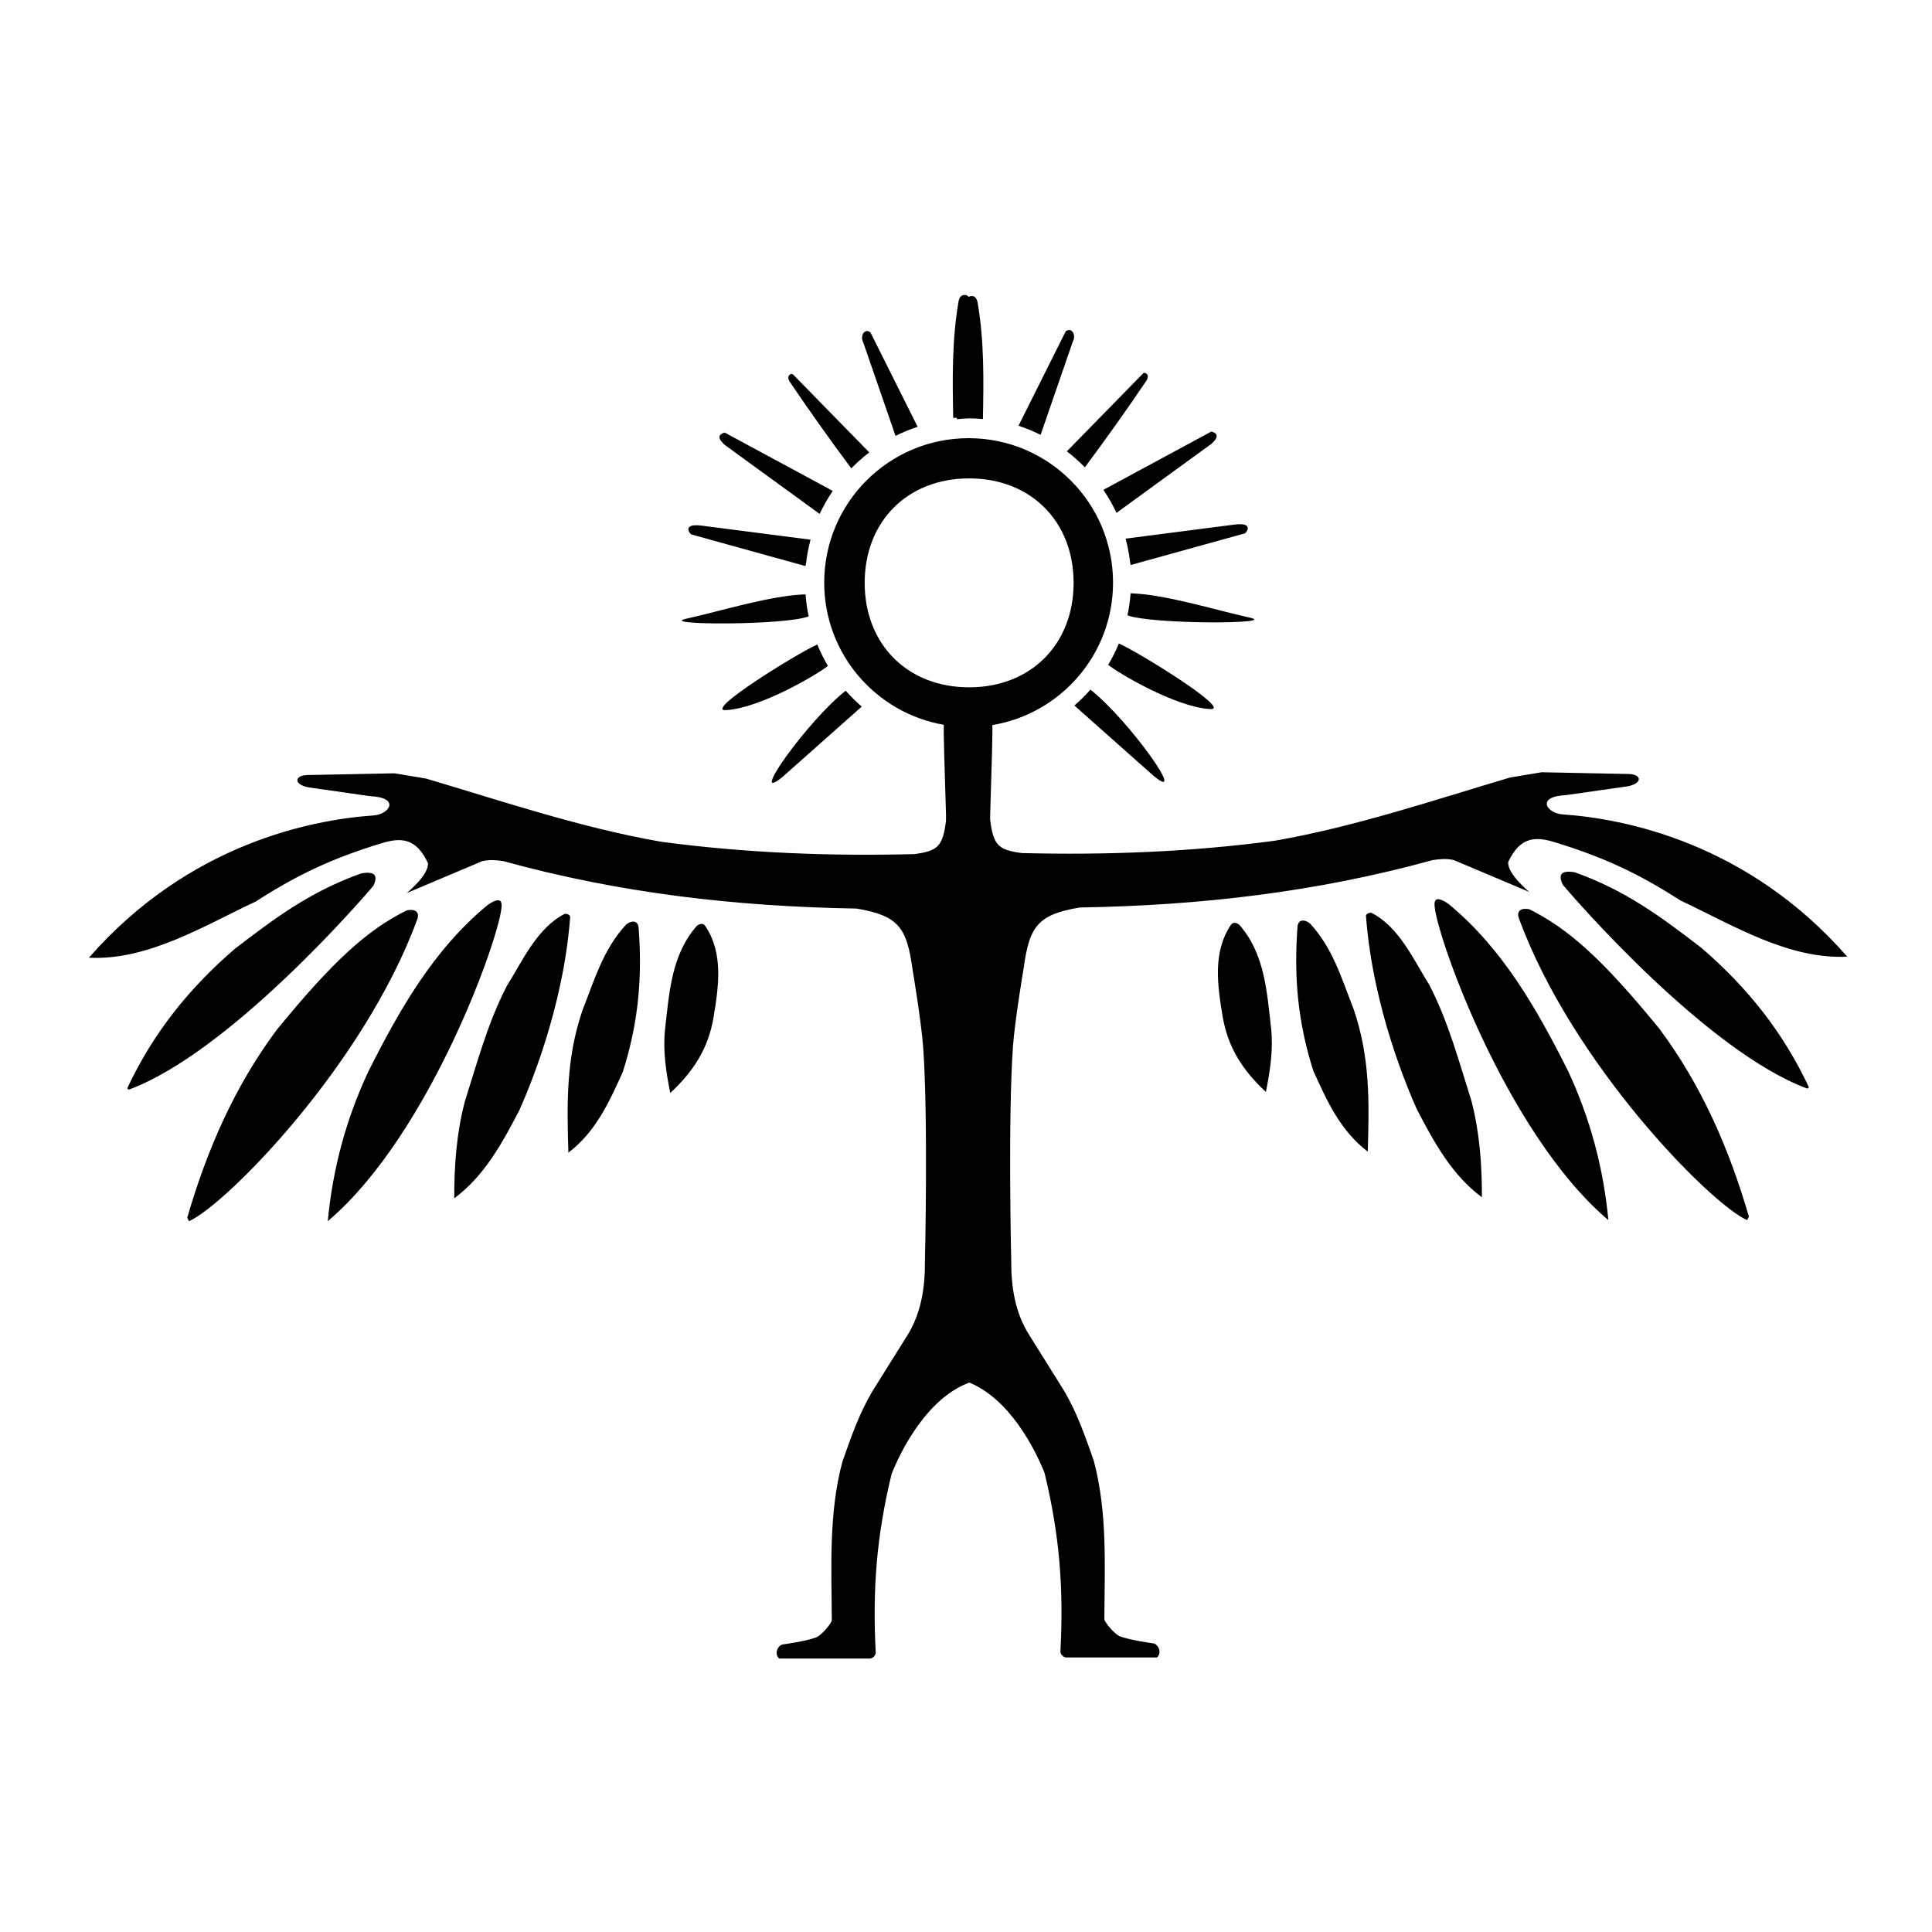
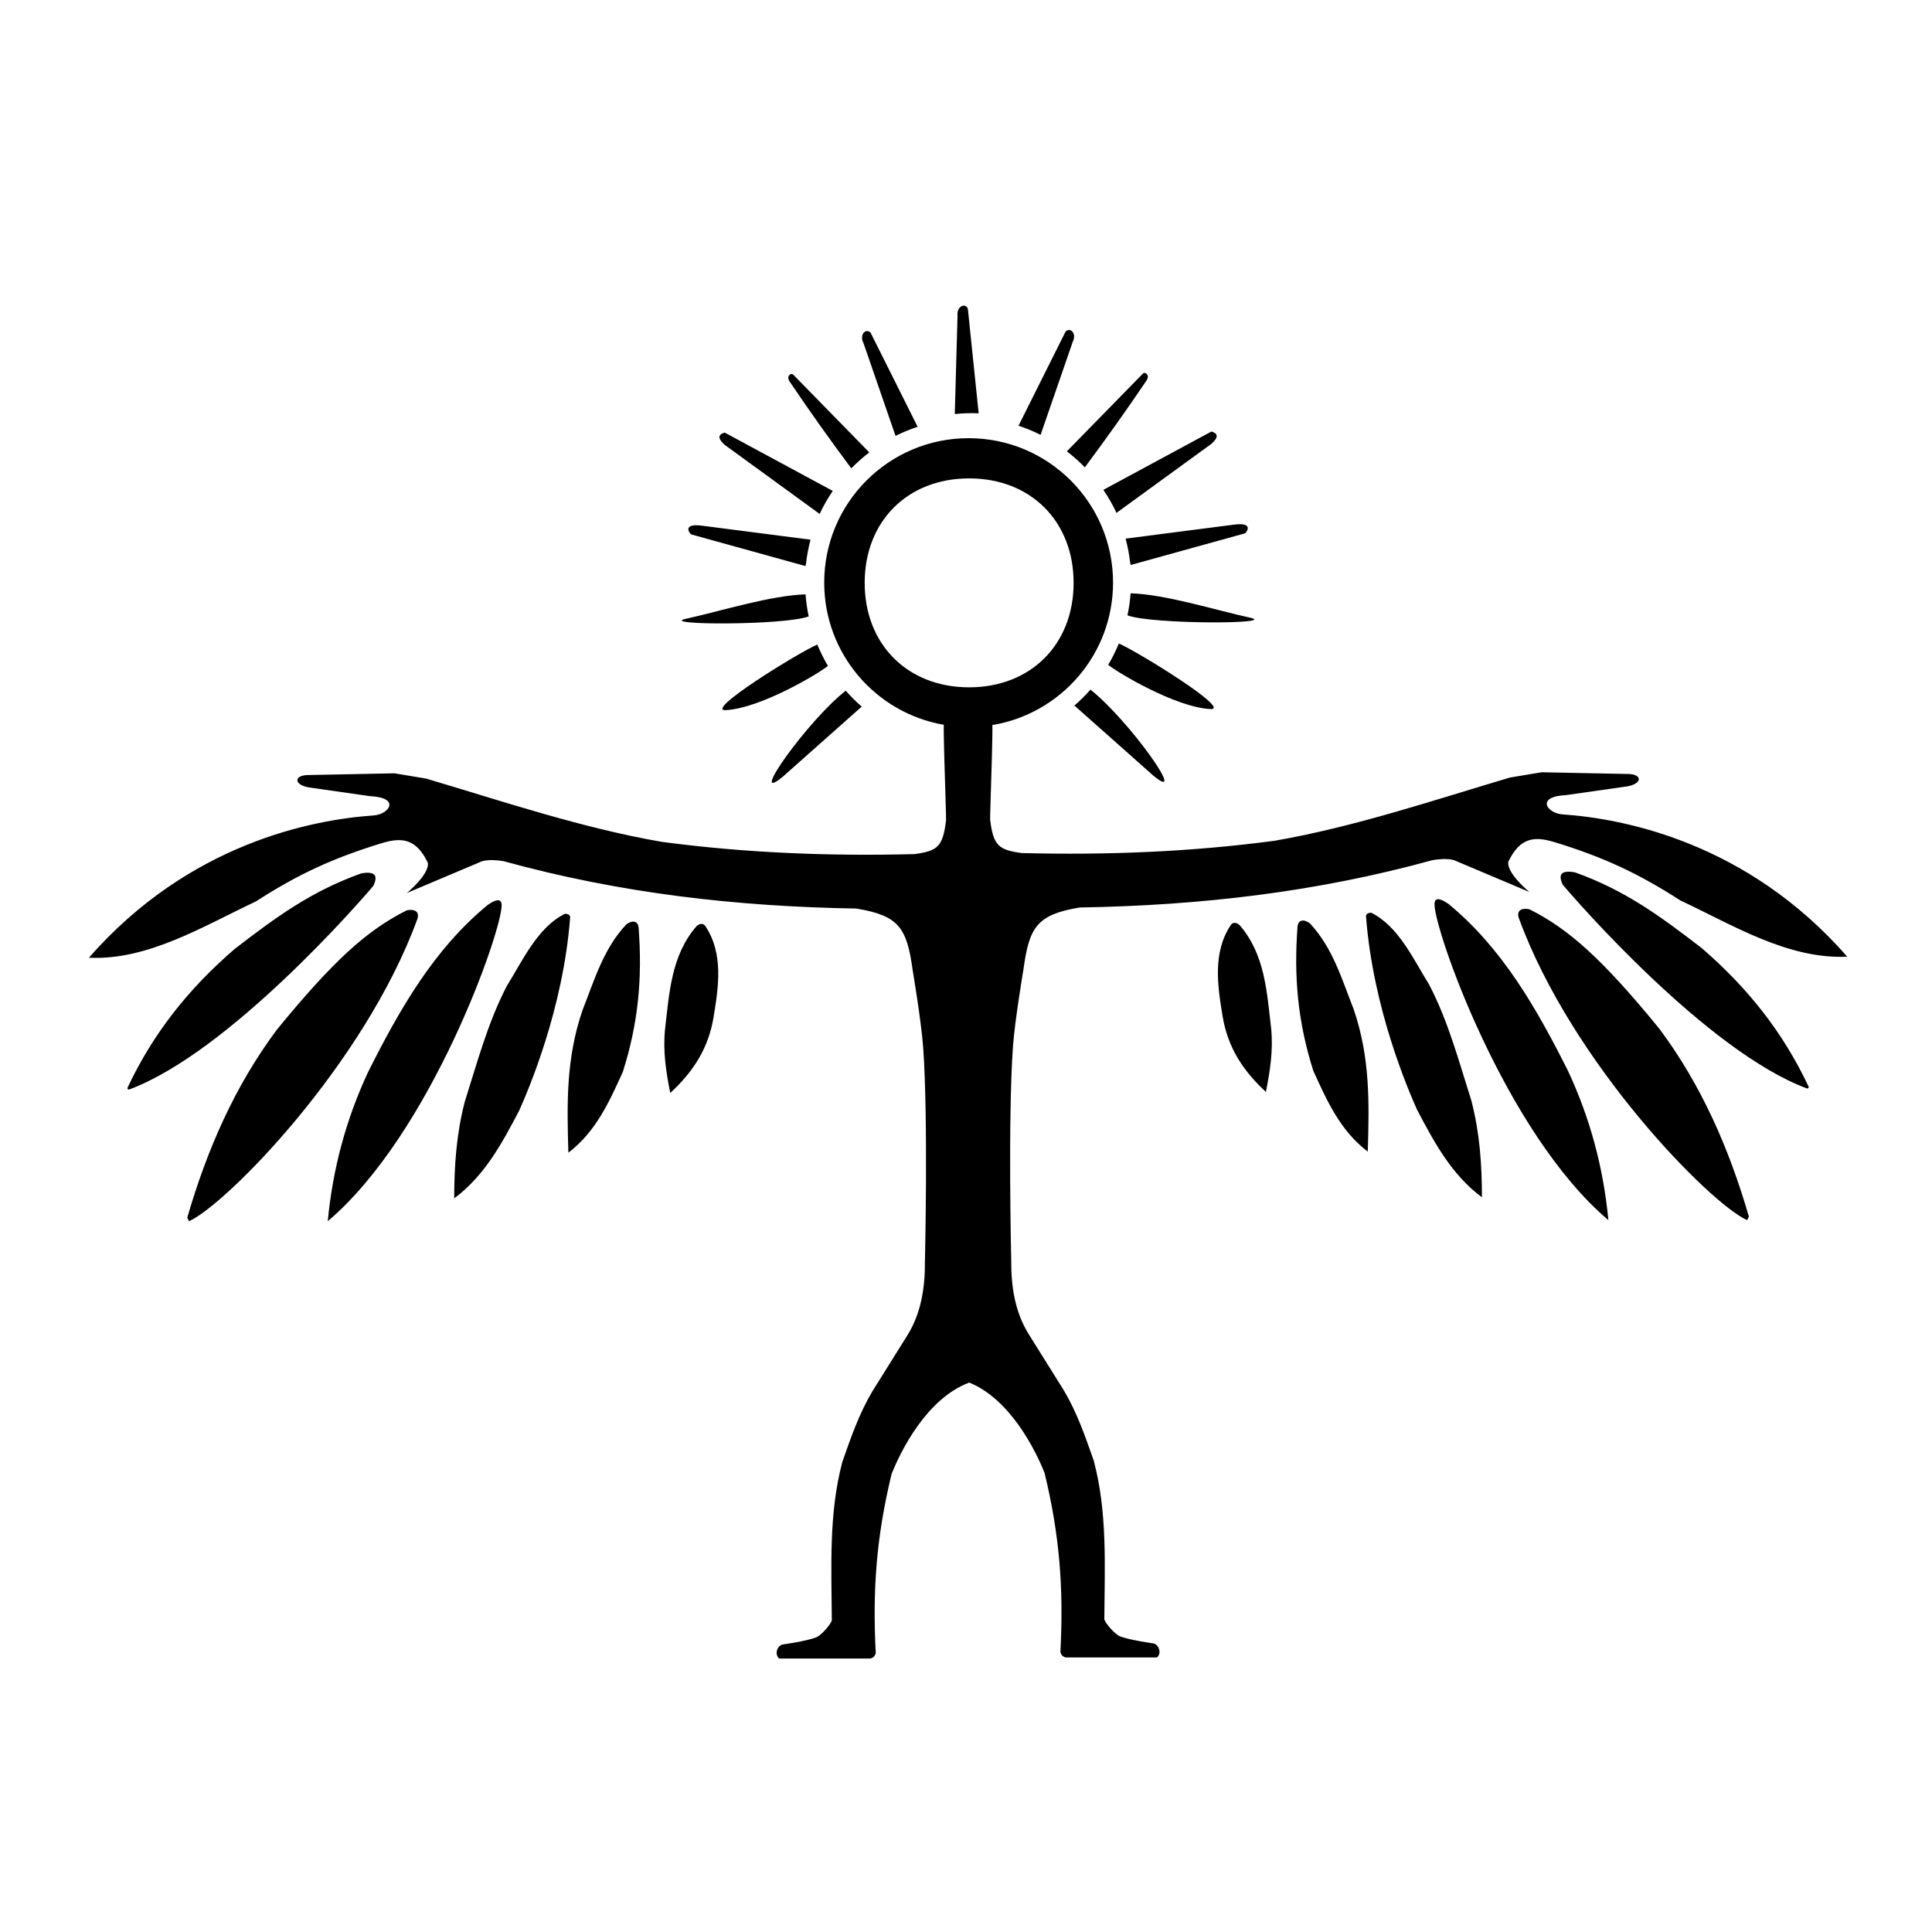
- <svg xmlns="http://www.w3.org/2000/svg" width="1100" height="1100" aria-label="Sun-headed winged human logo" viewBox="0 0 1100 1100">
-   <path d="M548.75 167.959c-1.351.154-2.562 1.192-3.002 3.73-3.787 21.865-3.458 44.083-3.02 66.272.694-.063 1.39-.05 2.085-.096l-.047.807a93 93 0 0 1 6.748-.483c2.71.006 5.42.131 8.12.373.438-22.188.767-44.407-3.02-66.271-.44-2.538-1.651-3.576-3.002-3.73a3.7 3.7 0 0 0-1.375.116c-.203.054-.348.24-.545.32-.509-.35-.985-.766-1.567-.921a3.7 3.7 0 0 0-1.375-.117m60.26 19.947c-.704-.097-1.487.129-2.262.783l-26.851 53.703a93 93 0 0 1 12.58 5.188l18.271-52.89c1.766-3.292.374-6.493-1.738-6.784m-115.658.601c-2.112.292-3.504 3.493-1.738 6.784l18.271 52.89a93 93 0 0 1 12.58-5.187l-26.851-53.703c-.775-.654-1.558-.88-2.262-.784m158.516 23.838c-.416-.062-.826.044-1.12.344l-43.324 44.287a93 93 0 0 1 10.24 9.092c12.12-16.244 23.78-32.62 35.084-49.379 1.662-2.464.366-4.157-.88-4.344m-201.374.602c-1.246.186-2.542 1.88-.88 4.344 11.304 16.759 22.965 33.134 35.084 49.379a93 93 0 0 1 10.24-9.092l-43.324-44.287c-.294-.3-.704-.406-1.12-.344m239.254 32.742L628.211 278.9a93.4 93.4 0 0 1 7.475 13.107l54.062-39.318c4.237-3.792 3.7-5.94 0-7m-277.134.602c-3.7 1.06-4.237 3.208 0 7l54.062 39.318a93.4 93.4 0 0 1 7.475-13.107zm138.882 3.191c-45.412 0-82.226 36.814-82.226 82.227 0 40.588 29.426 74.253 68.098 80.959-.192 3.577.37 23.943 1.251 51.183l-.006 3.44c-1.812 14.92-4.95 17.228-18 19-48.197 1.232-96.2-.623-144-7-45.682-7.957-89.64-22.838-134-36l-18-3-50 1c-7.137.424-7.366 5.352 1 7l35 5c17.677.813 11.013 10.414 2 11-34.346 2.37-104.821 15.653-162 81 33.69 1.627 65.47-18.178 95-32 24.245-15.65 44.198-24.753 71-33 11.508-3.629 20.164-3.412 27 11 .887 6.666-12.007 17.168-12.007 17.168l43.008-18.168c4.451-1.027 8.324-.51 12 0 66.283 18.278 132.54 25.86 201 27 24.283 4.026 28.74 11.09 32 35 0 0 4.937 29.235 6 44 2.92 40.563 1 122 1 122 .095 14.983-2.199 29.517-10 42l-20 32c-7.485 12.627-12.184 26.239-17 40-7.832 29.38-6.203 59.976-6.016 90.129.01 1.625-5.77 8.67-8.984 9.87-6.064 2.264-19 4-19 4-2.849.6-4.94 5.346-2 8h52c2.216-.652 2.55-1.842 3-3-1.913-36.71.476-66.685 9-102 5.373-13.597 20.216-43.08 44-52l.008-.218c23.264 9.31 37.82 38.19 43.127 51.617 8.524 35.314 10.912 65.289 9 102 .449 1.158.783 2.348 3 3h52c2.939-2.654.848-7.4-2-8 0 0-12.937-1.736-19-4-3.216-1.2-8.995-8.246-8.985-9.871.187-30.153 1.816-60.749-6.015-90.129-4.817-13.76-9.516-27.372-17-40l-20-32c-7.802-12.483-10.095-27.016-10-42 0 0-1.92-81.437 1-122 1.062-14.764 6-44 6-44 3.26-23.91 7.717-30.974 32-35 68.459-1.139 134.716-8.722 201-27 3.675-.51 7.548-1.026 12 0l43.007 18.168s-12.894-10.502-12.007-17.168c6.836-14.412 15.492-14.628 27-11 26.802 8.247 46.755 17.35 71 33 29.53 13.823 61.31 33.628 95 32-57.178-65.346-127.654-78.629-162-81-9.013-.585-15.677-10.186 2-11l35-5c8.367-1.647 8.137-6.576 1-7l-50-1-18 3c-44.36 13.162-88.318 28.044-134 36-47.8 6.377-95.803 8.233-144 7-13.05-1.772-16.188-4.08-18-19l-.004-2.305c.892-27.562 1.468-48.358 1.255-51.572 38.985-6.444 68.723-40.293 68.723-81.103 0-45.413-36.814-82.227-82.226-82.227zm.293 22.895c35.058 0 59.477 24.419 59.477 59.476s-24.42 59.477-59.477 59.477-59.476-24.42-59.476-59.477 24.42-59.476 59.476-59.476m154.618 26.084c-.986-.028-2.191.039-3.659.228l-61.879 7.984a93 93 0 0 1 2.567 13.456l.312 1.56 65-18c.645-.178 4.556-5.033-2.341-5.228m-310.452.601c-6.897.196-2.986 5.05-2.341 5.229l65 18 .312-1.56a93 93 0 0 1 2.566-13.456l-61.878-7.984c-1.468-.19-2.673-.257-3.659-.229m247.764 38.736a93 93 0 0 1-1.793 12.561c14.12 5.226 86.272 4.959 69.822 1.33-20.357-4.49-47.968-13.247-68.029-13.89m-185.076.602c-20.062.643-47.672 9.4-68.03 13.89-16.45 3.63 55.703 3.897 69.823-1.33a93 93 0 0 1-1.793-12.56m178.383 27.973a93 93 0 0 1-6.055 12.154c5.701 4.671 38.298 23.99 57.777 25.162 14.153 1.318-41.057-32.742-51.722-37.316m-171.69.601c-10.665 4.574-65.875 38.634-51.722 37.317 19.479-1.173 52.076-20.491 57.777-25.162a93 93 0 0 1-6.055-12.155m155.51 25.672a93 93 0 0 1-9.127 9.06l45.03 39.983c20.36 16.72-14.102-31.865-35.903-49.043m-139.33.602c-21.8 17.177-56.262 65.763-35.902 49.043l45.029-39.983a93 93 0 0 1-9.127-9.06m410.512 103.105c-3.712.374-4.413 2.86-2.28 7.336 7.26 8.71 82.18 94.847 139 116 .62.231 1.266-.435 1-1-14.64-31.112-34.79-56.389-61-79-23.654-18.196-43.485-32.789-72-43q-2.866-.523-4.72-.336m-681.694.602q-1.854-.188-4.72.336c-28.515 10.21-48.346 24.804-72 43-26.21 22.61-46.36 47.887-61 79-.266.565.379 1.23 1 1 56.82-21.154 131.74-107.29 139-116 2.133-4.476 1.432-6.963-2.28-7.336m608.016 15.052c-.947.187-1.56.98-1.602 2.682-.344 14.26 40.127 130.184 99 180-2.842-29.79-10.327-57.827-23-85-17.707-35.195-37.185-69.614-68-95-1.853-1.3-3.826-2.435-5.35-2.678a3 3 0 0 0-1.048-.004m-535.387.606c-1.523.243-3.496 1.378-5.35 2.678-30.814 25.385-50.292 59.805-68 95-12.672 27.173-20.157 55.209-23 85 58.874-49.816 99.345-165.74 99-180-.054-2.271-1.127-2.92-2.65-2.678m583.955 5.008c-2.82.662-2.842 3.226-2.17 5.068 30.292 82.952 109.275 162.92 130 172l1-2c-11.198-38.519-26.92-74.72-51-107-32.322-39.558-51.55-56.775-74-68-1.639-.3-2.89-.289-3.83-.068m-631.474.601c-.94-.22-2.191-.23-3.83.069-22.45 11.224-41.678 28.441-74 68-24.08 32.28-39.802 68.48-51 107l1 2c20.725-9.08 99.708-89.049 130-172 .672-1.842.65-4.406-2.17-5.069m545.304 1.467c-1.621-.058-3.1.672-3 2 3.956 52.54 24.091 98.982 29 110 9.729 18.572 19.71 37.15 37 50 0-18.686-1.26-36.722-6-55-7.11-22.348-13.123-45.1-24-66-8.862-14.18-17.35-33.244-33-41m-459.134.602c-15.65 7.755-24.138 26.82-33 41-10.877 20.9-16.89 43.652-24 66-4.74 18.278-6 36.314-6 55 17.29-12.85 27.271-31.428 37-50 4.909-11.019 25.044-57.46 29-110 .1-1.329-1.379-2.059-3-2m419.545 3.9c-1.308.276-2.253 1.385-2.41 3.498-2.137 28.585.142 54.09 9 82 7.86 17.293 15.358 34.057 31 46 .855-28.242 1.336-53.576-8-81-6.86-17.41-11.934-35.081-25-49-1.61-1.218-3.282-1.774-4.59-1.498m-379.956.602c-1.308-.277-2.98.28-4.59 1.498-13.066 13.918-18.14 31.589-25 49-9.336 27.424-8.855 52.758-8 81 15.641-11.944 23.14-28.707 31-46 8.858-27.91 11.137-53.415 9-82-.157-2.113-1.102-3.222-2.41-3.498m341.809.632c-.878-.019-1.677.383-2.264 1.264-10.371 15.573-7.552 34.43-4.632 52 2.912 17.527 11.42 30.782 24.632 43 2.406-12.028 4.198-23.61 3-36-2.454-20.993-3.529-42.371-18-59-.901-.804-1.858-1.244-2.736-1.264m-303.662.602c-.878.02-1.835.46-2.736 1.264-14.471 16.629-15.546 38.007-18 59-1.198 12.39.594 23.972 3 36 13.212-12.218 21.72-25.473 24.632-43 2.92-17.571 5.74-36.427-4.632-52-.587-.882-1.386-1.283-2.264-1.264" />
+ <svg xmlns="http://www.w3.org/2000/svg" width="1100" height="1100" aria-label="Sun-headed winged human logo" viewBox="0 0 1100 1100" version="1.1" id="svg1">
+   <defs id="defs1" />
+   <path d="m 609.01,187.906 c -0.704,-0.097 -1.487,0.129 -2.262,0.783 l -26.851,53.703 c 4.314,1.42 8.519,3.154 12.58,5.188 l 18.271,-52.89 c 1.766,-3.292 0.374,-6.493 -1.738,-6.784 m -115.658,0.601 c -2.112,0.292 -3.504,3.493 -1.738,6.784 l 18.271,52.89 c 4.061,-2.034 8.266,-3.768 12.58,-5.187 l -26.851,-53.703 c -0.775,-0.654 -1.558,-0.88 -2.262,-0.784 m 158.516,23.838 c -0.416,-0.062 -0.826,0.044 -1.12,0.344 l -43.324,44.287 c 3.632,2.775 7.055,5.814 10.24,9.092 12.12,-16.244 23.78,-32.62 35.084,-49.379 1.662,-2.464 0.366,-4.157 -0.88,-4.344 m -201.374,0.602 c -1.246,0.186 -2.542,1.88 -0.88,4.344 11.304,16.759 22.965,33.134 35.084,49.379 3.185,-3.278 6.608,-6.317 10.24,-9.092 l -43.324,-44.287 c -0.294,-0.3 -0.704,-0.406 -1.12,-0.344 m 239.254,32.742 -61.537,33.211 c 2.841,4.16 5.341,8.544 7.475,13.107 l 54.062,-39.318 c 4.237,-3.792 3.7,-5.94 0,-7 m -277.134,0.602 c -3.7,1.06 -4.237,3.208 0,7 l 54.062,39.318 c 2.134,-4.563 4.634,-8.947 7.475,-13.107 z m 138.882,3.191 c -45.412,0 -82.226,36.814 -82.226,82.227 0,40.588 29.426,74.253 68.098,80.959 -0.192,3.577 0.37,23.943 1.251,51.183 l -0.006,3.44 c -1.812,14.92 -4.95,17.228 -18,19 -48.197,1.232 -96.2,-0.623 -144,-7 -45.682,-7.957 -89.64,-22.838 -134,-36 l -18,-3 -50,1 c -7.137,0.424 -7.366,5.352 1,7 l 35,5 c 17.677,0.813 11.013,10.414 2,11 -34.346,2.37 -104.821,15.653 -162,81 33.69,1.627 65.47,-18.178 95,-32 24.245,-15.65 44.198,-24.753 71,-33 11.508,-3.629 20.164,-3.412 27,11 0.887,6.666 -12.007,17.168 -12.007,17.168 l 43.008,-18.168 c 4.451,-1.027 8.324,-0.51 12,0 66.283,18.278 132.54,25.86 201,27 24.283,4.026 28.74,11.09 32,35 0,0 4.937,29.235 6,44 2.92,40.563 1,122 1,122 0.095,14.983 -2.199,29.517 -10,42 l -20,32 c -7.485,12.627 -12.184,26.239 -17,40 -7.832,29.38 -6.203,59.976 -6.016,90.129 0.01,1.625 -5.77,8.67 -8.984,9.87 -6.064,2.264 -19,4 -19,4 -2.849,0.6 -4.94,5.346 -2,8 h 52 c 2.216,-0.652 2.55,-1.842 3,-3 -1.913,-36.71 0.476,-66.685 9,-102 5.373,-13.597 20.216,-43.08 44,-52 l 0.008,-0.218 c 23.264,9.31 37.82,38.19 43.127,51.617 8.524,35.314 10.912,65.289 9,102 0.449,1.158 0.783,2.348 3,3 h 52 c 2.939,-2.654 0.848,-7.4 -2,-8 0,0 -12.937,-1.736 -19,-4 -3.216,-1.2 -8.995,-8.246 -8.985,-9.871 0.187,-30.153 1.816,-60.749 -6.015,-90.129 -4.817,-13.76 -9.516,-27.372 -17,-40 l -20,-32 c -7.802,-12.483 -10.095,-27.016 -10,-42 0,0 -1.92,-81.437 1,-122 1.062,-14.764 6,-44 6,-44 3.26,-23.91 7.717,-30.974 32,-35 68.459,-1.139 134.716,-8.722 201,-27 3.675,-0.51 7.548,-1.026 12,0 l 43.007,18.168 c 0,0 -12.894,-10.502 -12.007,-17.168 6.836,-14.412 15.492,-14.628 27,-11 26.802,8.247 46.755,17.35 71,33 29.53,13.823 61.31,33.628 95,32 -57.178,-65.346 -127.654,-78.629 -162,-81 -9.013,-0.585 -15.677,-10.186 2,-11 l 35,-5 c 8.367,-1.647 8.137,-6.576 1,-7 l -50,-1 -18,3 c -44.36,13.162 -88.318,28.044 -134,36 -47.8,6.377 -95.803,8.233 -144,7 -13.05,-1.772 -16.188,-4.08 -18,-19 l -0.004,-2.305 c 0.892,-27.562 1.468,-48.358 1.255,-51.572 38.985,-6.444 68.723,-40.293 68.723,-81.103 0,-45.413 -36.814,-82.227 -82.226,-82.227 z m 0.293,22.895 c 35.058,0 59.477,24.419 59.477,59.476 0,35.057 -24.42,59.477 -59.477,59.477 -35.057,0 -59.476,-24.42 -59.476,-59.477 0,-35.057 24.42,-59.476 59.476,-59.476 m 154.618,26.084 c -0.986,-0.028 -2.191,0.039 -3.659,0.228 l -61.879,7.984 c 1.185,4.416 2.043,8.914 2.567,13.456 l 0.312,1.56 65,-18 c 0.645,-0.178 4.556,-5.033 -2.341,-5.228 m -310.452,0.601 c -6.897,0.196 -2.986,5.05 -2.341,5.229 l 65,18 0.312,-1.56 c 0.523,-4.542 1.381,-9.04 2.566,-13.456 l -61.878,-7.984 c -1.468,-0.19 -2.673,-0.257 -3.659,-0.229 m 247.764,38.736 c -0.311,4.223 -0.91,8.42 -1.793,12.561 14.12,5.226 86.272,4.959 69.822,1.33 -20.357,-4.49 -47.968,-13.247 -68.029,-13.89 m -185.076,0.602 c -20.062,0.643 -47.672,9.4 -68.03,13.89 -16.45,3.63 55.703,3.897 69.823,-1.33 -0.883,-4.141 -1.482,-8.337 -1.793,-12.56 m 178.383,27.973 c -1.719,4.193 -3.743,8.256 -6.055,12.154 5.701,4.671 38.298,23.99 57.777,25.162 14.153,1.318 -41.057,-32.742 -51.722,-37.316 m -171.69,0.601 c -10.665,4.574 -65.875,38.634 -51.722,37.317 19.479,-1.173 52.076,-20.491 57.777,-25.162 -2.312,-3.899 -4.336,-7.961 -6.055,-12.155 m 155.51,25.672 c -2.83,3.227 -5.879,6.254 -9.127,9.06 l 45.03,39.983 c 20.36,16.72 -14.102,-31.865 -35.903,-49.043 m -139.33,0.602 c -21.8,17.177 -56.262,65.763 -35.902,49.043 l 45.029,-39.983 c -3.248,-2.806 -6.297,-5.833 -9.127,-9.06 m 410.512,103.105 c -3.712,0.374 -4.413,2.86 -2.28,7.336 7.26,8.71 82.18,94.847 139,116 0.62,0.231 1.266,-0.435 1,-1 -14.64,-31.112 -34.79,-56.389 -61,-79 -23.654,-18.196 -43.485,-32.789 -72,-43 -1.911,-0.349 -3.484,-0.461 -4.72,-0.336 m -681.694,0.602 c -1.236,-0.125 -2.809,-0.013 -4.72,0.336 -28.515,10.21 -48.346,24.804 -72,43 -26.21,22.61 -46.36,47.887 -61,79 -0.266,0.565 0.379,1.23 1,1 56.82,-21.154 131.74,-107.29 139,-116 2.133,-4.476 1.432,-6.963 -2.28,-7.336 m 608.016,15.052 c -0.947,0.187 -1.56,0.98 -1.602,2.682 -0.344,14.26 40.127,130.184 99,180 -2.842,-29.79 -10.327,-57.827 -23,-85 -17.707,-35.195 -37.185,-69.614 -68,-95 -1.853,-1.3 -3.826,-2.435 -5.35,-2.678 -0.346,-0.063 -0.701,-0.064 -1.048,-0.004 m -535.387,0.606 c -1.523,0.243 -3.496,1.378 -5.35,2.678 -30.814,25.385 -50.292,59.805 -68,95 -12.672,27.173 -20.157,55.209 -23,85 58.874,-49.816 99.345,-165.74 99,-180 -0.054,-2.271 -1.127,-2.92 -2.65,-2.678 m 583.955,5.008 c -2.82,0.662 -2.842,3.226 -2.17,5.068 30.292,82.952 109.275,162.92 130,172 l 1,-2 c -11.198,-38.519 -26.92,-74.72 -51,-107 -32.322,-39.558 -51.55,-56.775 -74,-68 -1.639,-0.3 -2.89,-0.289 -3.83,-0.068 m -631.474,0.601 c -0.94,-0.22 -2.191,-0.23 -3.83,0.069 -22.45,11.224 -41.678,28.441 -74,68 -24.08,32.28 -39.802,68.48 -51,107 l 1,2 c 20.725,-9.08 99.708,-89.049 130,-172 0.672,-1.842 0.65,-4.406 -2.17,-5.069 m 545.304,1.467 c -1.621,-0.058 -3.1,0.672 -3,2 3.956,52.54 24.091,98.982 29,110 9.729,18.572 19.71,37.15 37,50 0,-18.686 -1.26,-36.722 -6,-55 -7.11,-22.348 -13.123,-45.1 -24,-66 -8.862,-14.18 -17.35,-33.244 -33,-41 m -459.134,0.602 c -15.65,7.755 -24.138,26.82 -33,41 -10.877,20.9 -16.89,43.652 -24,66 -4.74,18.278 -6,36.314 -6,55 17.29,-12.85 27.271,-31.428 37,-50 4.909,-11.019 25.044,-57.46 29,-110 0.1,-1.329 -1.379,-2.059 -3,-2 m 419.545,3.9 c -1.308,0.276 -2.253,1.385 -2.41,3.498 -2.137,28.585 0.142,54.09 9,82 7.86,17.293 15.358,34.057 31,46 0.855,-28.242 1.336,-53.576 -8,-81 -6.86,-17.41 -11.934,-35.081 -25,-49 -1.61,-1.218 -3.282,-1.774 -4.59,-1.498 m -379.956,0.602 c -1.308,-0.277 -2.98,0.28 -4.59,1.498 -13.066,13.918 -18.14,31.589 -25,49 -9.336,27.424 -8.855,52.758 -8,81 15.641,-11.944 23.14,-28.707 31,-46 8.858,-27.91 11.137,-53.415 9,-82 -0.157,-2.113 -1.102,-3.222 -2.41,-3.498 m 341.809,0.632 c -0.878,-0.019 -1.677,0.383 -2.264,1.264 -10.371,15.573 -7.552,34.43 -4.632,52 2.912,17.527 11.42,30.782 24.632,43 2.406,-12.028 4.198,-23.61 3,-36 -2.454,-20.993 -3.529,-42.371 -18,-59 -0.901,-0.804 -1.858,-1.244 -2.736,-1.264 m -303.662,0.602 c -0.878,0.02 -1.835,0.46 -2.736,1.264 -14.471,16.629 -15.546,38.007 -18,59 -1.198,12.39 0.594,23.972 3,36 13.212,-12.218 21.72,-25.473 24.632,-43 2.92,-17.571 5.74,-36.427 -4.632,-52 -0.587,-0.882 -1.386,-1.283 -2.264,-1.264" id="path1" />
+   <path d="m 549.198,174.074 c -2.079,-0.472 -4.511,2.032 -4.02,5.734 l -1.567,55.935 c 4.518,-0.47 9.063,-0.609 13.601,-0.414 l -6.174,-59.723 c -0.494,-0.885 -1.147,-1.373 -1.84,-1.532" id="path1-6" />
</svg>
